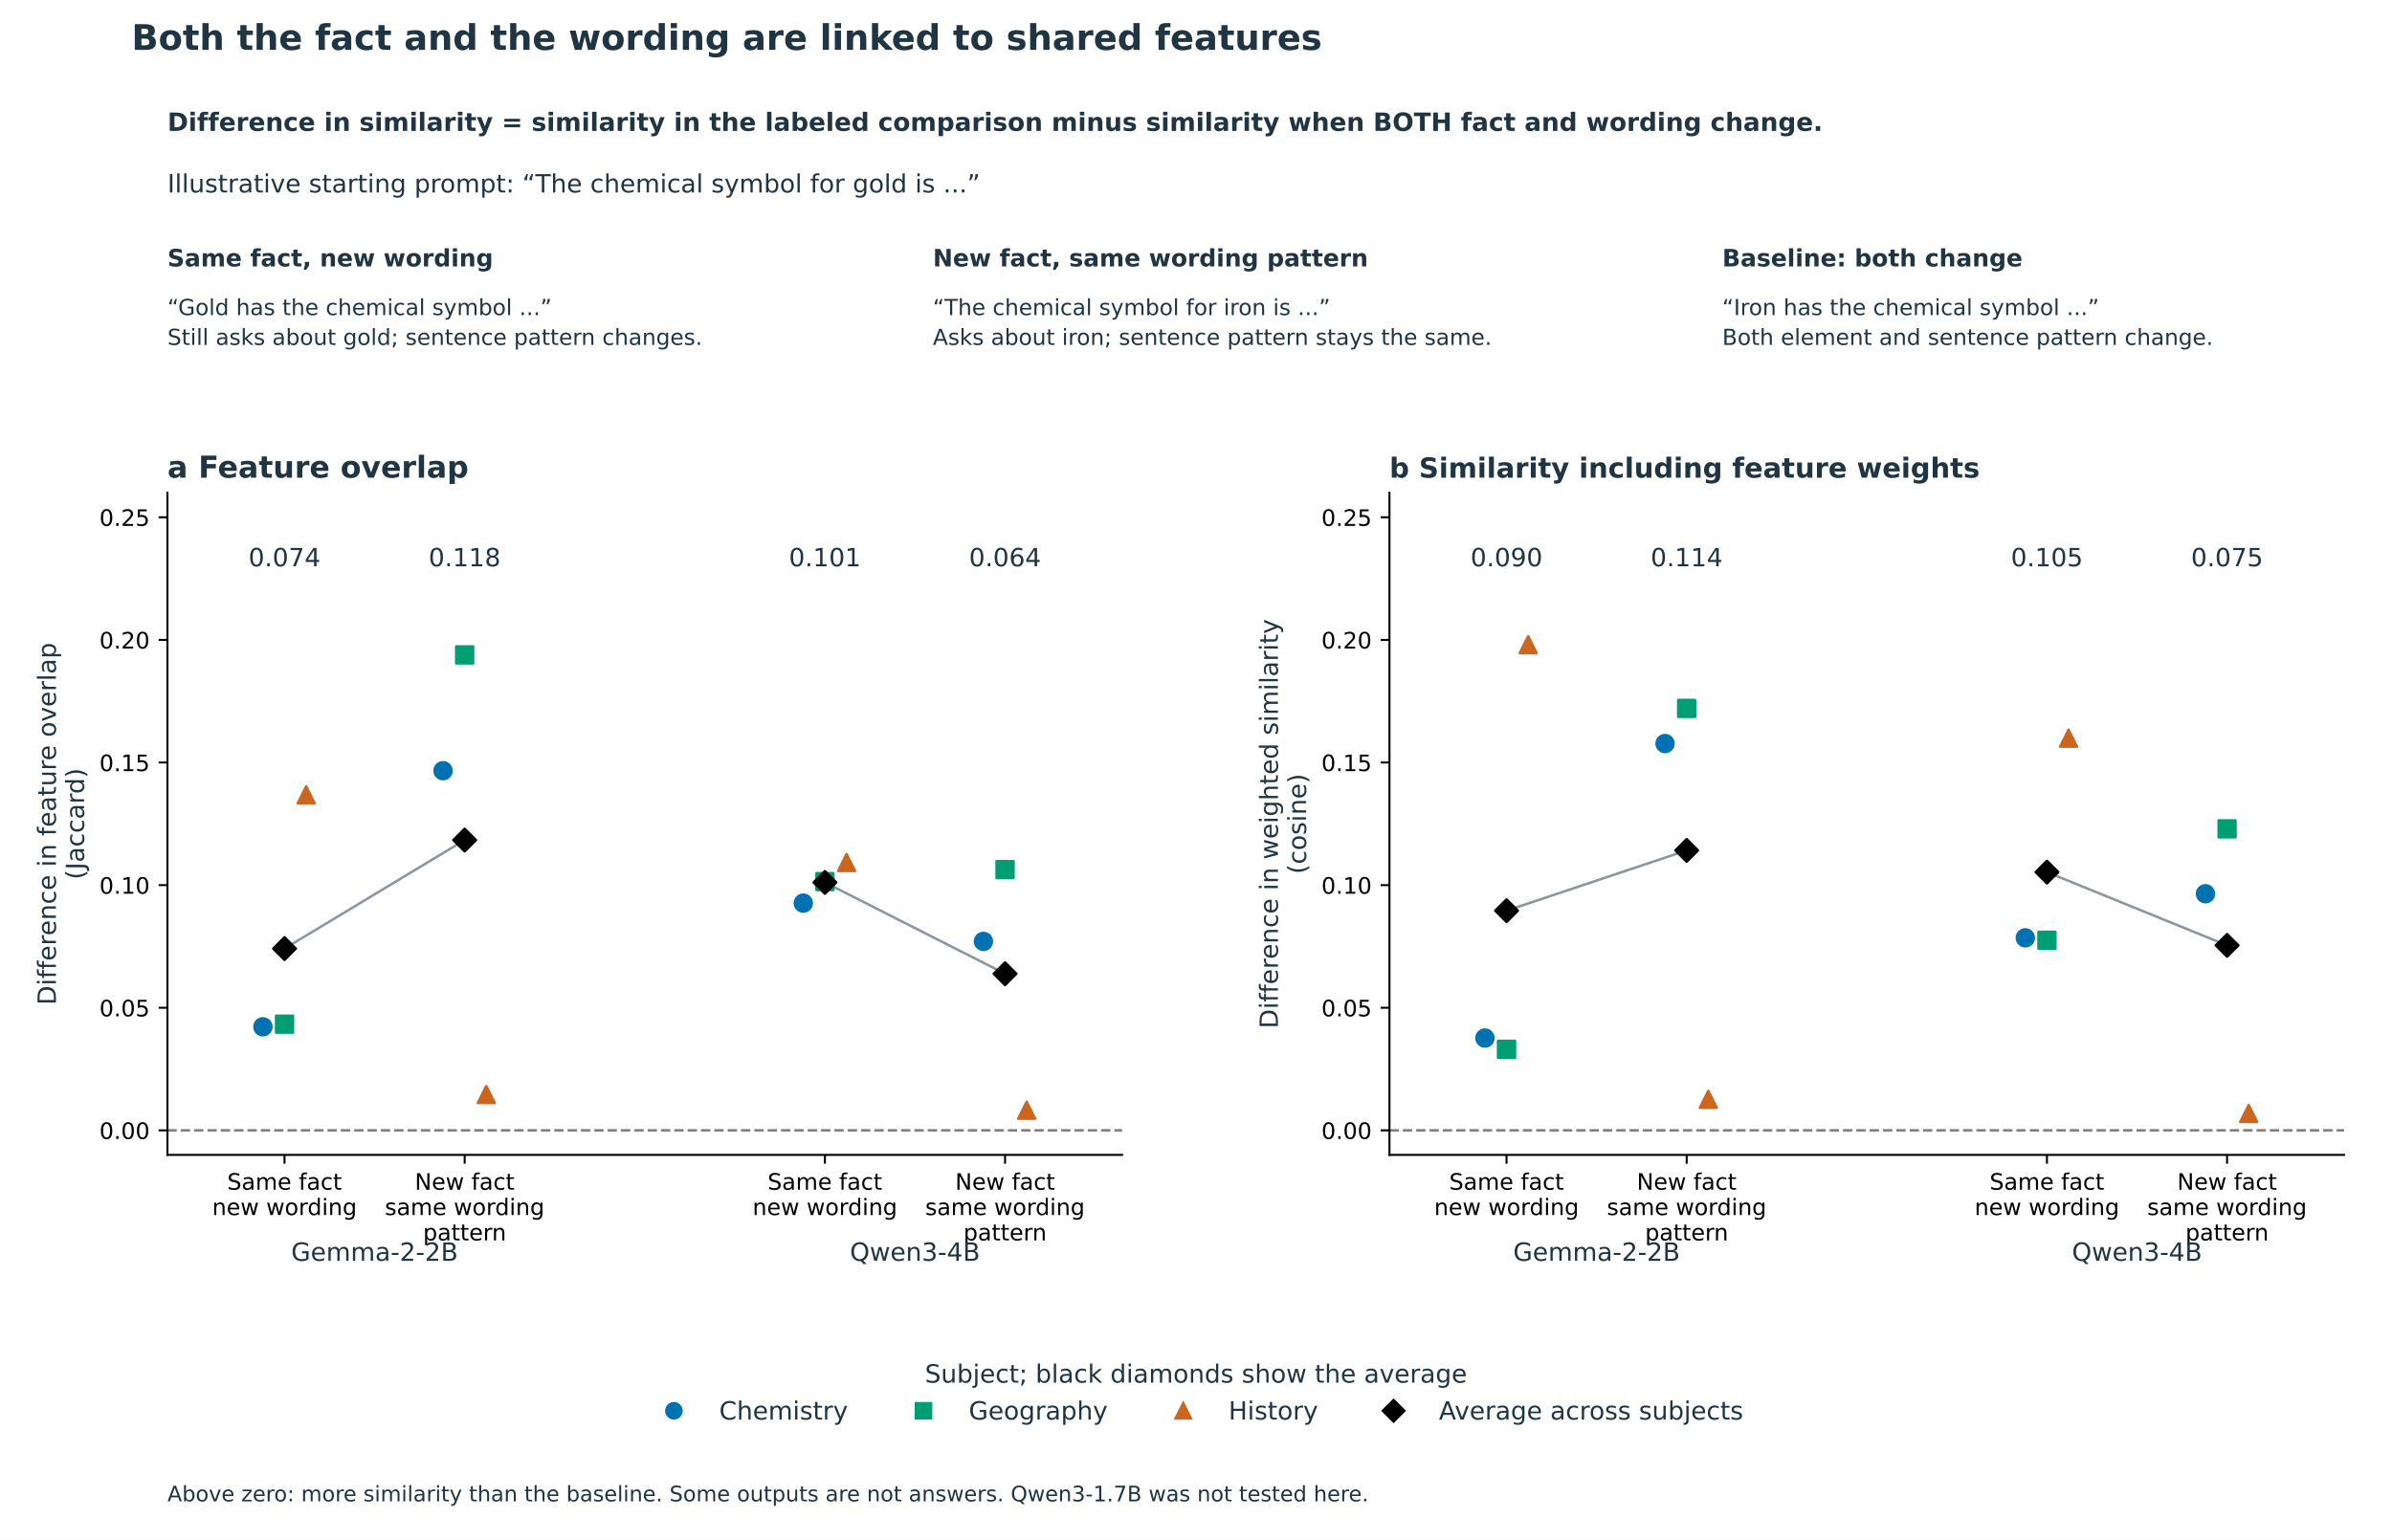
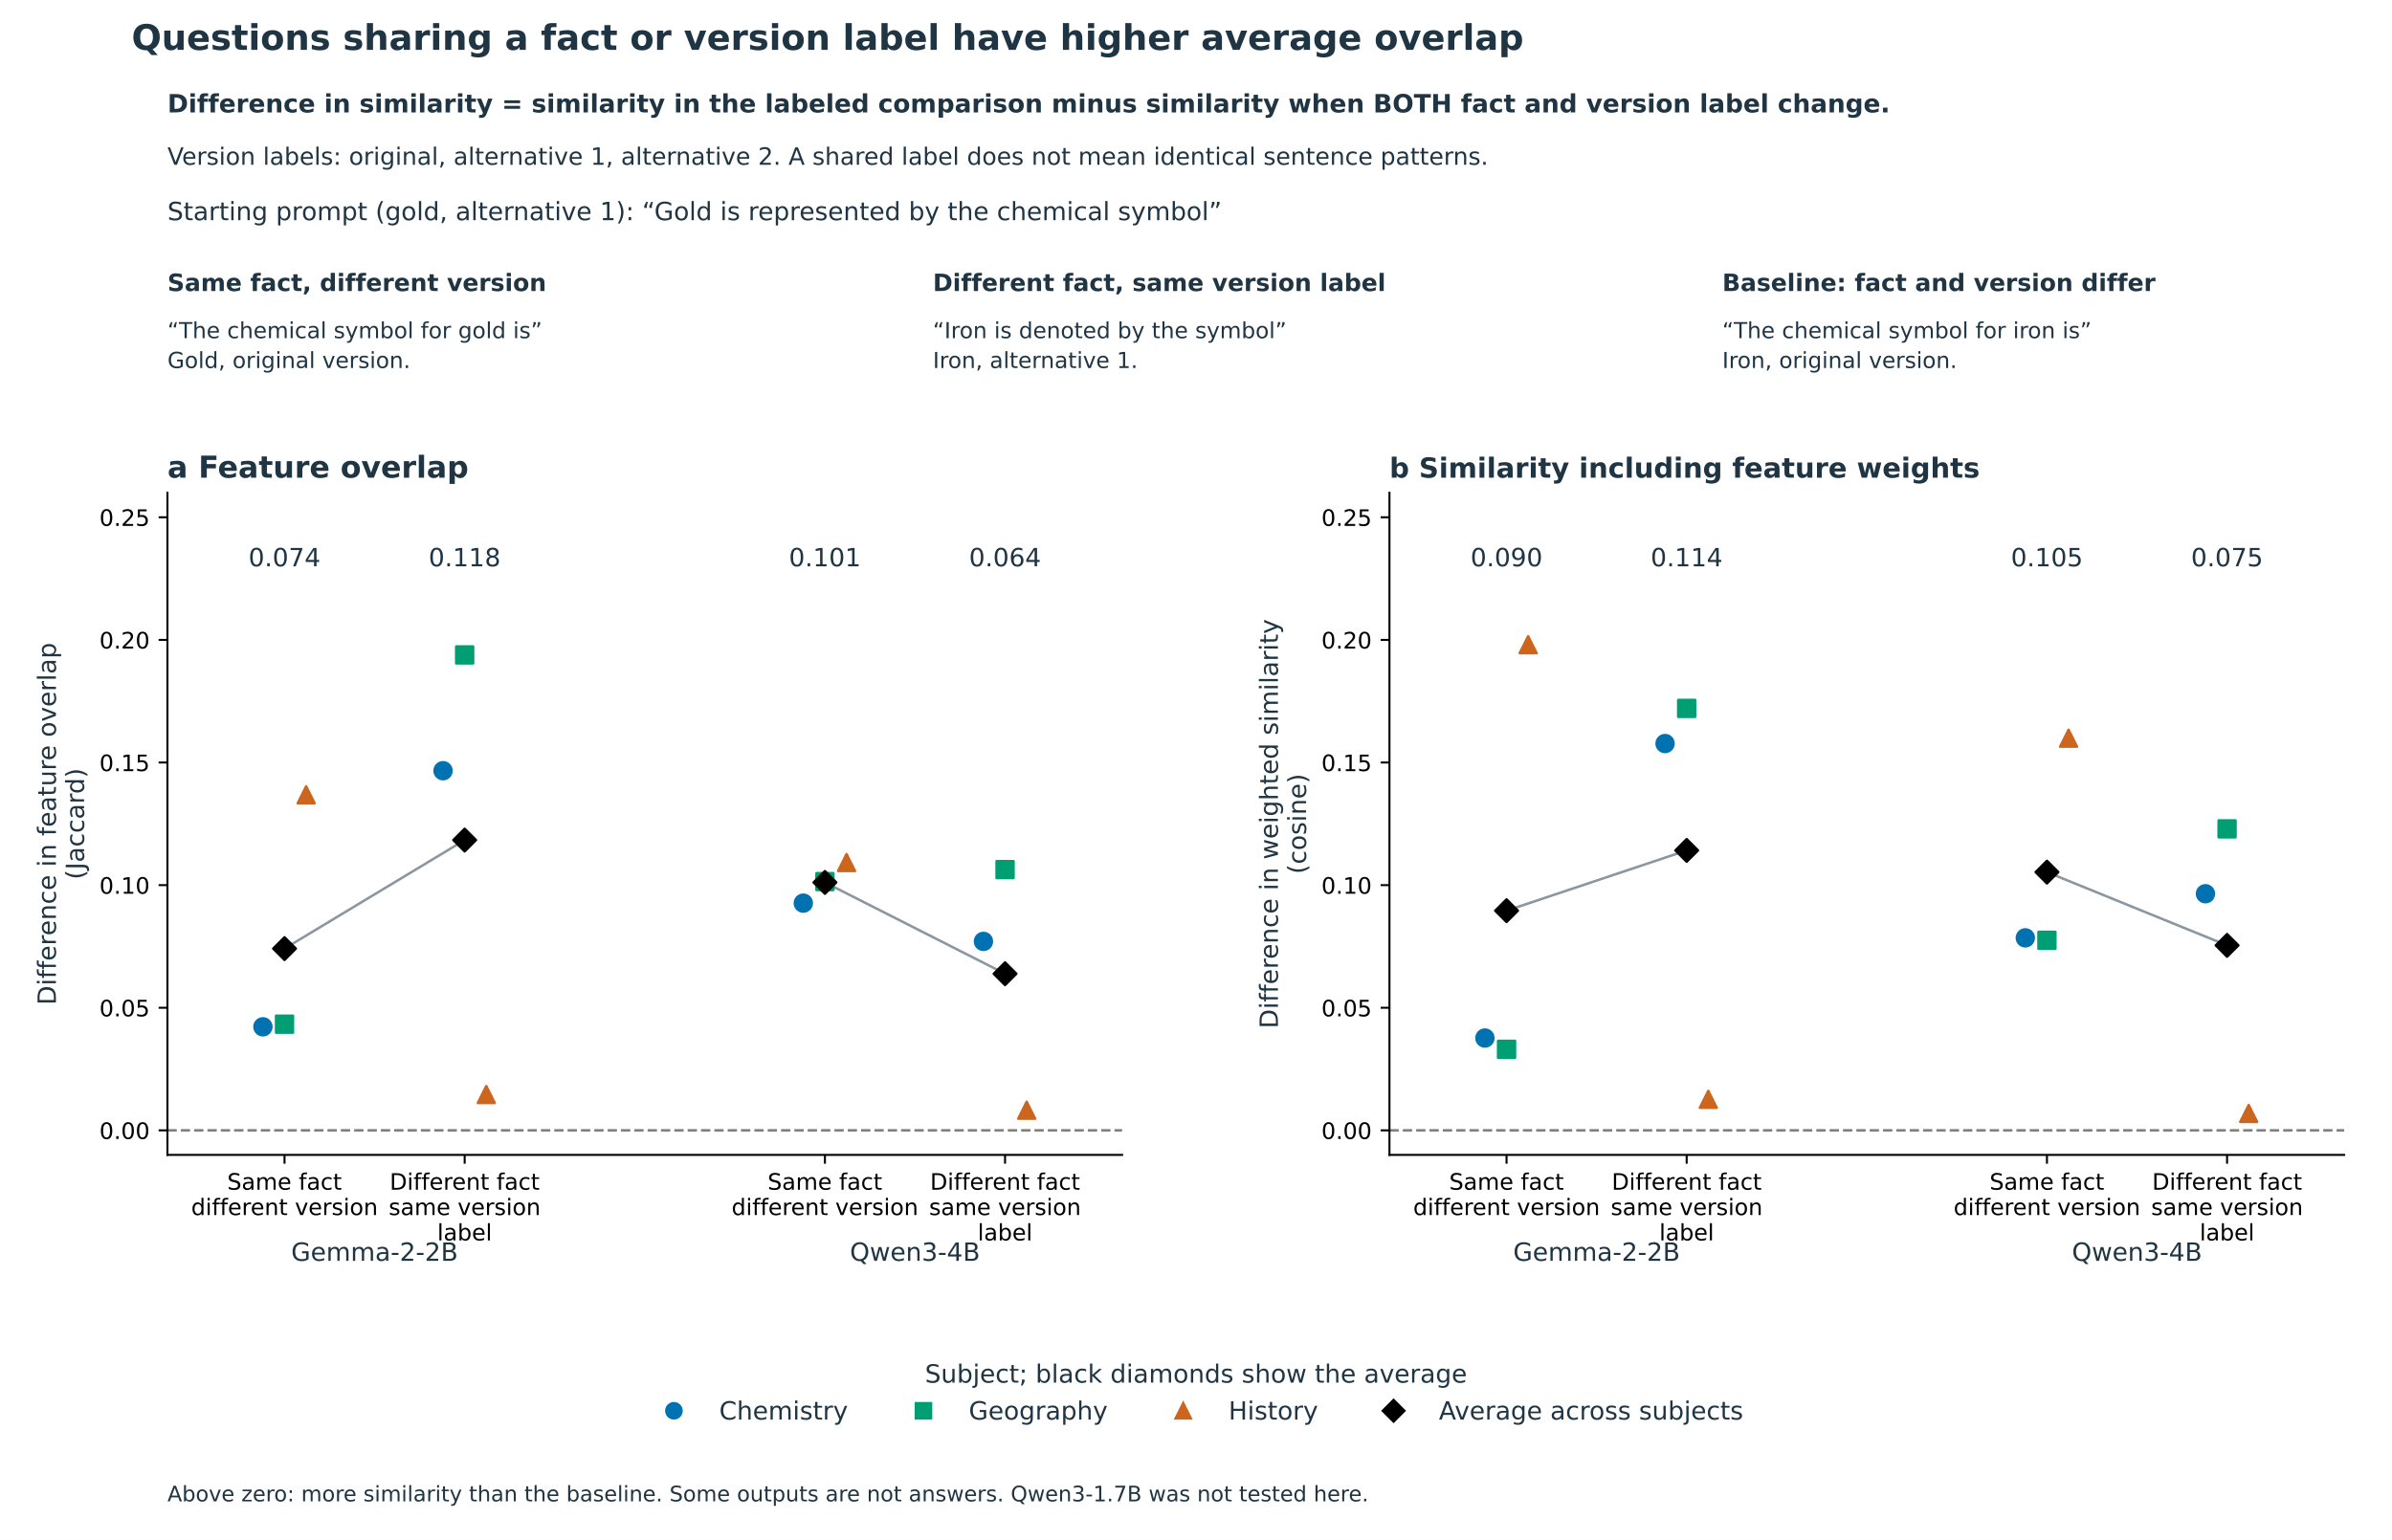
<svg xmlns="http://www.w3.org/2000/svg" xmlns:xlink="http://www.w3.org/1999/xlink" width="950.4pt" height="612pt" viewBox="0 0 950.4 612" version="1.1">
  <defs>
    <style type="text/css">*{stroke-linejoin: round; stroke-linecap: butt}</style>
  </defs>
  <g id="figure_1">
    <g id="patch_1">
      <path d="M 0 612  L 950.4 612  L 950.4 0  L 0 0  z " style="fill: #ffffff" />
    </g>
    <g id="axes_1">
      <g id="patch_2">
        <path d="M 66.528 459  L 445.854 459  L 445.854 195.84  L 66.528 195.84  z " style="fill: #ffffff" />
      </g>
      <g id="matplotlib.axis_1">
        <g id="xtick_1">
          <g id="line2d_1">
            <defs>
-               <path id="m3ce62313ab" d="M 0 0  L 0 3.5  " style="stroke: #000000; stroke-width: 0.8" />
+               <path id="mea8bb13443" d="M 0 0  L 0 3.5  " style="stroke: #000000; stroke-width: 0.8" />
            </defs>
            <g>
-               <use xlink:href="#m3ce62313ab" x="113.049" y="459" style="stroke: #000000; stroke-width: 0.8" />
+               <use xlink:href="#mea8bb13443" x="113.049" y="459" style="stroke: #000000; stroke-width: 0.8" />
            </g>
          </g>
          <g id="text_1">
            <text style="font-size: 9px; font-family: 'DejaVu Sans'" transform="translate(90.27212 472.8386)">Same fact</text>
-             <text style="font-size: 9px; font-family: 'DejaVu Sans'" transform="translate(84.29767 482.9166)">new wording</text>
+             <text style="font-size: 9px; font-family: 'DejaVu Sans'" transform="translate(75.95931 482.9166)">different version</text>
          </g>
        </g>
        <g id="xtick_2">
          <g id="line2d_2">
            <g>
-               <use xlink:href="#m3ce62313ab" x="184.62" y="459" style="stroke: #000000; stroke-width: 0.8" />
+               <use xlink:href="#mea8bb13443" x="184.62" y="459" style="stroke: #000000; stroke-width: 0.8" />
            </g>
          </g>
          <g id="text_2">
-             <text style="font-size: 9px; font-family: 'DejaVu Sans'" transform="translate(164.7941 472.8386)">New fact</text>
-             <text style="font-size: 9px; font-family: 'DejaVu Sans'" transform="translate(152.9155 482.9166)">same wording</text>
-             <text style="font-size: 9px; font-family: 'DejaVu Sans'" transform="translate(168.0855 492.9947)">pattern</text>
+             <text style="font-size: 9px; font-family: 'DejaVu Sans'" transform="translate(154.8238 472.8386)">Different fact</text>
+             <text style="font-size: 9px; font-family: 'DejaVu Sans'" transform="translate(154.454 482.9166)">same version</text>
+             <text style="font-size: 9px; font-family: 'DejaVu Sans'" transform="translate(173.7365 492.9947)">label</text>
          </g>
        </g>
        <g id="xtick_3">
          <g id="line2d_3">
            <g>
-               <use xlink:href="#m3ce62313ab" x="327.762" y="459" style="stroke: #000000; stroke-width: 0.8" />
+               <use xlink:href="#mea8bb13443" x="327.762" y="459" style="stroke: #000000; stroke-width: 0.8" />
            </g>
          </g>
          <g id="text_3">
            <text style="font-size: 9px; font-family: 'DejaVu Sans'" transform="translate(304.9851 472.8386)">Same fact</text>
-             <text style="font-size: 9px; font-family: 'DejaVu Sans'" transform="translate(299.0107 482.9166)">new wording</text>
+             <text style="font-size: 9px; font-family: 'DejaVu Sans'" transform="translate(290.6723 482.9166)">different version</text>
          </g>
        </g>
        <g id="xtick_4">
          <g id="line2d_4">
            <g>
-               <use xlink:href="#m3ce62313ab" x="399.333" y="459" style="stroke: #000000; stroke-width: 0.8" />
+               <use xlink:href="#mea8bb13443" x="399.333" y="459" style="stroke: #000000; stroke-width: 0.8" />
            </g>
          </g>
          <g id="text_4">
-             <text style="font-size: 9px; font-family: 'DejaVu Sans'" transform="translate(379.5071 472.8386)">New fact</text>
-             <text style="font-size: 9px; font-family: 'DejaVu Sans'" transform="translate(367.6286 482.9166)">same wording</text>
-             <text style="font-size: 9px; font-family: 'DejaVu Sans'" transform="translate(382.7985 492.9947)">pattern</text>
+             <text style="font-size: 9px; font-family: 'DejaVu Sans'" transform="translate(369.5368 472.8386)">Different fact</text>
+             <text style="font-size: 9px; font-family: 'DejaVu Sans'" transform="translate(369.167 482.9166)">same version</text>
+             <text style="font-size: 9px; font-family: 'DejaVu Sans'" transform="translate(388.4495 492.9947)">label</text>
          </g>
        </g>
      </g>
      <g id="matplotlib.axis_2">
        <g id="ytick_1">
          <g id="line2d_5">
            <defs>
-               <path id="m3dd6b18695" d="M 0 0  L -3.5 0  " style="stroke: #000000; stroke-width: 0.8" />
+               <path id="m042ae71480" d="M 0 0  L -3.5 0  " style="stroke: #000000; stroke-width: 0.8" />
            </defs>
            <g>
-               <use xlink:href="#m3dd6b18695" x="66.528" y="449.253" style="stroke: #000000; stroke-width: 0.8" />
+               <use xlink:href="#m042ae71480" x="66.528" y="449.253" style="stroke: #000000; stroke-width: 0.8" />
            </g>
          </g>
          <g id="text_5">
            <text style="font-size: 9px; font-family: 'DejaVu Sans'; text-anchor: end" x="59.528" y="452.673" transform="rotate(-0 59.528 452.6726)">0.00</text>
          </g>
        </g>
        <g id="ytick_2">
          <g id="line2d_6">
            <g>
-               <use xlink:href="#m3dd6b18695" x="66.528" y="400.52" style="stroke: #000000; stroke-width: 0.8" />
+               <use xlink:href="#m042ae71480" x="66.528" y="400.52" style="stroke: #000000; stroke-width: 0.8" />
            </g>
          </g>
          <g id="text_6">
            <text style="font-size: 9px; font-family: 'DejaVu Sans'; text-anchor: end" x="59.528" y="403.939" transform="rotate(-0 59.528 403.9393)">0.05</text>
          </g>
        </g>
        <g id="ytick_3">
          <g id="line2d_7">
            <g>
-               <use xlink:href="#m3dd6b18695" x="66.528" y="351.787" style="stroke: #000000; stroke-width: 0.8" />
+               <use xlink:href="#m042ae71480" x="66.528" y="351.787" style="stroke: #000000; stroke-width: 0.8" />
            </g>
          </g>
          <g id="text_7">
            <text style="font-size: 9px; font-family: 'DejaVu Sans'; text-anchor: end" x="59.528" y="355.206" transform="rotate(-0 59.528 355.206)">0.10</text>
          </g>
        </g>
        <g id="ytick_4">
          <g id="line2d_8">
            <g>
-               <use xlink:href="#m3dd6b18695" x="66.528" y="303.053" style="stroke: #000000; stroke-width: 0.8" />
+               <use xlink:href="#m042ae71480" x="66.528" y="303.053" style="stroke: #000000; stroke-width: 0.8" />
            </g>
          </g>
          <g id="text_8">
            <text style="font-size: 9px; font-family: 'DejaVu Sans'; text-anchor: end" x="59.528" y="306.473" transform="rotate(-0 59.528 306.4726)">0.15</text>
          </g>
        </g>
        <g id="ytick_5">
          <g id="line2d_9">
            <g>
-               <use xlink:href="#m3dd6b18695" x="66.528" y="254.32" style="stroke: #000000; stroke-width: 0.8" />
+               <use xlink:href="#m042ae71480" x="66.528" y="254.32" style="stroke: #000000; stroke-width: 0.8" />
            </g>
          </g>
          <g id="text_9">
            <text style="font-size: 9px; font-family: 'DejaVu Sans'; text-anchor: end" x="59.528" y="257.739" transform="rotate(-0 59.528 257.7393)">0.20</text>
          </g>
        </g>
        <g id="ytick_6">
          <g id="line2d_10">
            <g>
-               <use xlink:href="#m3dd6b18695" x="66.528" y="205.587" style="stroke: #000000; stroke-width: 0.8" />
+               <use xlink:href="#m042ae71480" x="66.528" y="205.587" style="stroke: #000000; stroke-width: 0.8" />
            </g>
          </g>
          <g id="text_10">
            <text style="font-size: 9px; font-family: 'DejaVu Sans'; text-anchor: end" x="59.528" y="209.006" transform="rotate(-0 59.528 209.006)">0.25</text>
          </g>
        </g>
        <g id="text_11">
          <text style="font-size: 10px; font-family: 'DejaVu Sans'; fill: #203544" transform="translate(22.21144 399.4223) rotate(-90)">Difference in feature overlap</text>
          <text style="font-size: 10px; font-family: 'DejaVu Sans'; fill: #203544" transform="translate(33.40925 349.5653) rotate(-90)">(Jaccard)</text>
        </g>
      </g>
      <g id="line2d_11">
-         <path d="M 113.049 377.011  L 184.62 333.872  " clip-path="url(#pba1af6f86d)" style="fill: none; stroke: #8c96a0; stroke-linecap: square" />
+         <path d="M 113.049 377.011  L 184.62 333.872  " clip-path="url(#pfcb09042f5)" style="fill: none; stroke: #8c96a0; stroke-linecap: square" />
      </g>
      <g id="line2d_12">
-         <path d="M 327.762 350.711  L 399.333 387.001  " clip-path="url(#pba1af6f86d)" style="fill: none; stroke: #8c96a0; stroke-linecap: square" />
+         <path d="M 327.762 350.711  L 399.333 387.001  " clip-path="url(#pfcb09042f5)" style="fill: none; stroke: #8c96a0; stroke-linecap: square" />
      </g>
      <g id="line2d_13">
-         <path d="M 66.528 449.253  L 445.854 449.253  " clip-path="url(#pba1af6f86d)" style="fill: none; stroke-dasharray: 3.7,1.6; stroke-dashoffset: 0; stroke: #808080" />
+         <path d="M 66.528 449.253  L 445.854 449.253  " clip-path="url(#pfcb09042f5)" style="fill: none; stroke-dasharray: 3.7,1.6; stroke-dashoffset: 0; stroke: #808080" />
      </g>
      <g id="patch_3">
        <path d="M 66.528 459  L 66.528 195.84  " style="fill: none; stroke: #000000; stroke-width: 0.8; stroke-linejoin: miter; stroke-linecap: square" />
      </g>
      <g id="patch_4">
        <path d="M 66.528 459  L 445.854 459  " style="fill: none; stroke: #000000; stroke-width: 0.8; stroke-linejoin: miter; stroke-linecap: square" />
      </g>
      <g id="text_12">
        <text style="font-size: 10px; font-family: 'DejaVu Sans'; text-anchor: middle; fill: #203544" x="113.049" y="225.08" transform="rotate(-0 113.0492 225.08)">0.074</text>
      </g>
      <g id="text_13">
        <text style="font-size: 10px; font-family: 'DejaVu Sans'; text-anchor: middle; fill: #203544" x="184.62" y="225.08" transform="rotate(-0 184.6202 225.08)">0.118</text>
      </g>
      <g id="text_14">
        <text style="font-size: 10px; font-family: 'DejaVu Sans'; text-anchor: middle; fill: #203544" x="327.762" y="225.08" transform="rotate(-0 327.7622 225.08)">0.101</text>
      </g>
      <g id="text_15">
        <text style="font-size: 10px; font-family: 'DejaVu Sans'; text-anchor: middle; fill: #203544" x="399.333" y="225.08" transform="rotate(-0 399.3332 225.08)">0.064</text>
      </g>
      <g id="text_16">
        <text style="font-size: 10px; font-family: 'DejaVu Sans'; text-anchor: middle; fill: #203544" x="148.835" y="501.106" transform="rotate(-0 148.8347 501.1056)">Gemma-2-2B</text>
      </g>
      <g id="text_17">
        <text style="font-size: 10px; font-family: 'DejaVu Sans'; text-anchor: middle; fill: #203544" x="363.548" y="501.106" transform="rotate(-0 363.5477 501.1056)">Qwen3-4B</text>
      </g>
      <g id="text_18">
        <text style="font-weight: 600; font-size: 12px; font-family: 'DejaVu Sans'; text-anchor: start; fill: #203544" x="66.528" y="189.84" transform="rotate(-0 66.528 189.84)">a  Feature overlap</text>
      </g>
      <g id="PathCollection_1">
        <defs>
-           <path id="mfbbfab242b" d="M 0 3.354  C 0.89 3.354 1.743 3.001 2.372 2.372  C 3.001 1.743 3.354 0.89 3.354 0  C 3.354 -0.89 3.001 -1.743 2.372 -2.372  C 1.743 -3.001 0.89 -3.354 0 -3.354  C -0.89 -3.354 -1.743 -3.001 -2.372 -2.372  C -3.001 -1.743 -3.354 -0.89 -3.354 0  C -3.354 0.89 -3.001 1.743 -2.372 2.372  C -1.743 3.001 -0.89 3.354 0 3.354  z " style="stroke: #0072b2" />
-         </defs>
-         <g clip-path="url(#pba1af6f86d)">
-           <use xlink:href="#mfbbfab242b" x="104.461" y="408.093" style="fill: #0072b2; stroke: #0072b2" />
+           <path id="m70dc091096" d="M 0 3.354  C 0.89 3.354 1.743 3.001 2.372 2.372  C 3.001 1.743 3.354 0.89 3.354 0  C 3.354 -0.89 3.001 -1.743 2.372 -2.372  C 1.743 -3.001 0.89 -3.354 0 -3.354  C -0.89 -3.354 -1.743 -3.001 -2.372 -2.372  C -3.001 -1.743 -3.354 -0.89 -3.354 0  C -3.354 0.89 -3.001 1.743 -2.372 2.372  C -1.743 3.001 -0.89 3.354 0 3.354  z " style="stroke: #0072b2" />
+         </defs>
+         <g clip-path="url(#pfcb09042f5)">
+           <use xlink:href="#m70dc091096" x="104.461" y="408.093" style="fill: #0072b2; stroke: #0072b2" />
        </g>
      </g>
      <g id="PathCollection_2">
        <defs>
-           <path id="mc25a5d3147" d="M -3.354 3.354  L 3.354 3.354  L 3.354 -3.354  L -3.354 -3.354  z " style="stroke: #009e73" />
-         </defs>
-         <g clip-path="url(#pba1af6f86d)">
-           <use xlink:href="#mc25a5d3147" x="113.049" y="407.048" style="fill: #009e73; stroke: #009e73" />
+           <path id="m92d7038e17" d="M -3.354 3.354  L 3.354 3.354  L 3.354 -3.354  L -3.354 -3.354  z " style="stroke: #009e73" />
+         </defs>
+         <g clip-path="url(#pfcb09042f5)">
+           <use xlink:href="#m92d7038e17" x="113.049" y="407.048" style="fill: #009e73; stroke: #009e73" />
        </g>
      </g>
      <g id="PathCollection_3">
        <defs>
-           <path id="m39b1741b45" d="M 0 -3.354  L -3.354 3.354  L 3.354 3.354  z " style="stroke: #cc651d" />
-         </defs>
-         <g clip-path="url(#pba1af6f86d)">
-           <use xlink:href="#m39b1741b45" x="121.638" y="315.892" style="fill: #cc651d; stroke: #cc651d" />
+           <path id="m542ddf959e" d="M 0 -3.354  L -3.354 3.354  L 3.354 3.354  z " style="stroke: #cc651d" />
+         </defs>
+         <g clip-path="url(#pfcb09042f5)">
+           <use xlink:href="#m542ddf959e" x="121.638" y="315.892" style="fill: #cc651d; stroke: #cc651d" />
        </g>
      </g>
      <g id="PathCollection_4">
-         <g clip-path="url(#pba1af6f86d)">
-           <use xlink:href="#mfbbfab242b" x="176.032" y="306.315" style="fill: #0072b2; stroke: #0072b2" />
+         <g clip-path="url(#pfcb09042f5)">
+           <use xlink:href="#m70dc091096" x="176.032" y="306.315" style="fill: #0072b2; stroke: #0072b2" />
        </g>
      </g>
      <g id="PathCollection_5">
-         <g clip-path="url(#pba1af6f86d)">
-           <use xlink:href="#mc25a5d3147" x="184.62" y="260.292" style="fill: #009e73; stroke: #009e73" />
+         <g clip-path="url(#pfcb09042f5)">
+           <use xlink:href="#m92d7038e17" x="184.62" y="260.292" style="fill: #009e73; stroke: #009e73" />
        </g>
      </g>
      <g id="PathCollection_6">
-         <g clip-path="url(#pba1af6f86d)">
-           <use xlink:href="#m39b1741b45" x="193.209" y="435.008" style="fill: #cc651d; stroke: #cc651d" />
+         <g clip-path="url(#pfcb09042f5)">
+           <use xlink:href="#m542ddf959e" x="193.209" y="435.008" style="fill: #cc651d; stroke: #cc651d" />
        </g>
      </g>
      <g id="PathCollection_7">
-         <g clip-path="url(#pba1af6f86d)">
-           <use xlink:href="#mfbbfab242b" x="319.174" y="358.943" style="fill: #0072b2; stroke: #0072b2" />
+         <g clip-path="url(#pfcb09042f5)">
+           <use xlink:href="#m70dc091096" x="319.174" y="358.943" style="fill: #0072b2; stroke: #0072b2" />
        </g>
      </g>
      <g id="PathCollection_8">
-         <g clip-path="url(#pba1af6f86d)">
-           <use xlink:href="#mc25a5d3147" x="327.762" y="350.378" style="fill: #009e73; stroke: #009e73" />
+         <g clip-path="url(#pfcb09042f5)">
+           <use xlink:href="#m92d7038e17" x="327.762" y="350.378" style="fill: #009e73; stroke: #009e73" />
        </g>
      </g>
      <g id="PathCollection_9">
-         <g clip-path="url(#pba1af6f86d)">
-           <use xlink:href="#m39b1741b45" x="336.351" y="342.811" style="fill: #cc651d; stroke: #cc651d" />
+         <g clip-path="url(#pfcb09042f5)">
+           <use xlink:href="#m542ddf959e" x="336.351" y="342.811" style="fill: #cc651d; stroke: #cc651d" />
        </g>
      </g>
      <g id="PathCollection_10">
-         <g clip-path="url(#pba1af6f86d)">
-           <use xlink:href="#mfbbfab242b" x="390.745" y="374.149" style="fill: #0072b2; stroke: #0072b2" />
+         <g clip-path="url(#pfcb09042f5)">
+           <use xlink:href="#m70dc091096" x="390.745" y="374.149" style="fill: #0072b2; stroke: #0072b2" />
        </g>
      </g>
      <g id="PathCollection_11">
-         <g clip-path="url(#pba1af6f86d)">
-           <use xlink:href="#mc25a5d3147" x="399.333" y="345.609" style="fill: #009e73; stroke: #009e73" />
+         <g clip-path="url(#pfcb09042f5)">
+           <use xlink:href="#m92d7038e17" x="399.333" y="345.609" style="fill: #009e73; stroke: #009e73" />
        </g>
      </g>
      <g id="PathCollection_12">
-         <g clip-path="url(#pba1af6f86d)">
-           <use xlink:href="#m39b1741b45" x="407.922" y="441.245" style="fill: #cc651d; stroke: #cc651d" />
+         <g clip-path="url(#pfcb09042f5)">
+           <use xlink:href="#m542ddf959e" x="407.922" y="441.245" style="fill: #cc651d; stroke: #cc651d" />
        </g>
      </g>
      <g id="PathCollection_13">
        <defs>
-           <path id="mde24696661" d="M 0 4.472  L 4.472 0  L 0 -4.472  L -4.472 0  z " style="stroke: #000000" />
-         </defs>
-         <g clip-path="url(#pba1af6f86d)">
-           <use xlink:href="#mde24696661" x="113.049" y="377.011" style="stroke: #000000" />
+           <path id="m88d71b0e85" d="M 0 4.472  L 4.472 0  L 0 -4.472  L -4.472 0  z " style="stroke: #000000" />
+         </defs>
+         <g clip-path="url(#pfcb09042f5)">
+           <use xlink:href="#m88d71b0e85" x="113.049" y="377.011" style="stroke: #000000" />
        </g>
      </g>
      <g id="PathCollection_14">
-         <g clip-path="url(#pba1af6f86d)">
-           <use xlink:href="#mde24696661" x="184.62" y="333.872" style="stroke: #000000" />
+         <g clip-path="url(#pfcb09042f5)">
+           <use xlink:href="#m88d71b0e85" x="184.62" y="333.872" style="stroke: #000000" />
        </g>
      </g>
      <g id="PathCollection_15">
-         <g clip-path="url(#pba1af6f86d)">
-           <use xlink:href="#mde24696661" x="327.762" y="350.711" style="stroke: #000000" />
+         <g clip-path="url(#pfcb09042f5)">
+           <use xlink:href="#m88d71b0e85" x="327.762" y="350.711" style="stroke: #000000" />
        </g>
      </g>
      <g id="PathCollection_16">
-         <g clip-path="url(#pba1af6f86d)">
-           <use xlink:href="#mde24696661" x="399.333" y="387.001" style="stroke: #000000" />
+         <g clip-path="url(#pfcb09042f5)">
+           <use xlink:href="#m88d71b0e85" x="399.333" y="387.001" style="stroke: #000000" />
        </g>
      </g>
    </g>
    <g id="axes_2">
      <g id="patch_5">
        <path d="M 552.066 459  L 931.392 459  L 931.392 195.84  L 552.066 195.84  z " style="fill: #ffffff" />
      </g>
      <g id="matplotlib.axis_3">
        <g id="xtick_5">
          <g id="line2d_14">
            <g>
-               <use xlink:href="#m3ce62313ab" x="598.587" y="459" style="stroke: #000000; stroke-width: 0.8" />
+               <use xlink:href="#mea8bb13443" x="598.587" y="459" style="stroke: #000000; stroke-width: 0.8" />
            </g>
          </g>
          <g id="text_19">
            <text style="font-size: 9px; font-family: 'DejaVu Sans'" transform="translate(575.8098 472.8386)">Same fact</text>
-             <text style="font-size: 9px; font-family: 'DejaVu Sans'" transform="translate(569.8354 482.9166)">new wording</text>
+             <text style="font-size: 9px; font-family: 'DejaVu Sans'" transform="translate(561.497 482.9166)">different version</text>
          </g>
        </g>
        <g id="xtick_6">
          <g id="line2d_15">
            <g>
-               <use xlink:href="#m3ce62313ab" x="670.158" y="459" style="stroke: #000000; stroke-width: 0.8" />
+               <use xlink:href="#mea8bb13443" x="670.158" y="459" style="stroke: #000000; stroke-width: 0.8" />
            </g>
          </g>
          <g id="text_20">
-             <text style="font-size: 9px; font-family: 'DejaVu Sans'" transform="translate(650.3318 472.8386)">New fact</text>
-             <text style="font-size: 9px; font-family: 'DejaVu Sans'" transform="translate(638.4532 482.9166)">same wording</text>
-             <text style="font-size: 9px; font-family: 'DejaVu Sans'" transform="translate(653.6232 492.9947)">pattern</text>
+             <text style="font-size: 9px; font-family: 'DejaVu Sans'" transform="translate(640.3615 472.8386)">Different fact</text>
+             <text style="font-size: 9px; font-family: 'DejaVu Sans'" transform="translate(639.9917 482.9166)">same version</text>
+             <text style="font-size: 9px; font-family: 'DejaVu Sans'" transform="translate(659.2742 492.9947)">label</text>
          </g>
        </g>
        <g id="xtick_7">
          <g id="line2d_16">
            <g>
-               <use xlink:href="#m3ce62313ab" x="813.3" y="459" style="stroke: #000000; stroke-width: 0.8" />
+               <use xlink:href="#mea8bb13443" x="813.3" y="459" style="stroke: #000000; stroke-width: 0.8" />
            </g>
          </g>
          <g id="text_21">
            <text style="font-size: 9px; font-family: 'DejaVu Sans'" transform="translate(790.5228 472.8386)">Same fact</text>
-             <text style="font-size: 9px; font-family: 'DejaVu Sans'" transform="translate(784.5484 482.9166)">new wording</text>
+             <text style="font-size: 9px; font-family: 'DejaVu Sans'" transform="translate(776.21 482.9166)">different version</text>
          </g>
        </g>
        <g id="xtick_8">
          <g id="line2d_17">
            <g>
-               <use xlink:href="#m3ce62313ab" x="884.871" y="459" style="stroke: #000000; stroke-width: 0.8" />
+               <use xlink:href="#mea8bb13443" x="884.871" y="459" style="stroke: #000000; stroke-width: 0.8" />
            </g>
          </g>
          <g id="text_22">
-             <text style="font-size: 9px; font-family: 'DejaVu Sans'" transform="translate(865.0448 472.8386)">New fact</text>
-             <text style="font-size: 9px; font-family: 'DejaVu Sans'" transform="translate(853.1662 482.9166)">same wording</text>
-             <text style="font-size: 9px; font-family: 'DejaVu Sans'" transform="translate(868.3362 492.9947)">pattern</text>
+             <text style="font-size: 9px; font-family: 'DejaVu Sans'" transform="translate(855.0745 472.8386)">Different fact</text>
+             <text style="font-size: 9px; font-family: 'DejaVu Sans'" transform="translate(854.7047 482.9166)">same version</text>
+             <text style="font-size: 9px; font-family: 'DejaVu Sans'" transform="translate(873.9872 492.9947)">label</text>
          </g>
        </g>
      </g>
      <g id="matplotlib.axis_4">
        <g id="ytick_7">
          <g id="line2d_18">
            <g>
-               <use xlink:href="#m3dd6b18695" x="552.066" y="449.253" style="stroke: #000000; stroke-width: 0.8" />
+               <use xlink:href="#m042ae71480" x="552.066" y="449.253" style="stroke: #000000; stroke-width: 0.8" />
            </g>
          </g>
          <g id="text_23">
            <text style="font-size: 9px; font-family: 'DejaVu Sans'; text-anchor: end" x="545.066" y="452.673" transform="rotate(-0 545.0657 452.6726)">0.00</text>
          </g>
        </g>
        <g id="ytick_8">
          <g id="line2d_19">
            <g>
-               <use xlink:href="#m3dd6b18695" x="552.066" y="400.52" style="stroke: #000000; stroke-width: 0.8" />
+               <use xlink:href="#m042ae71480" x="552.066" y="400.52" style="stroke: #000000; stroke-width: 0.8" />
            </g>
          </g>
          <g id="text_24">
            <text style="font-size: 9px; font-family: 'DejaVu Sans'; text-anchor: end" x="545.066" y="403.939" transform="rotate(-0 545.0657 403.9393)">0.05</text>
          </g>
        </g>
        <g id="ytick_9">
          <g id="line2d_20">
            <g>
-               <use xlink:href="#m3dd6b18695" x="552.066" y="351.787" style="stroke: #000000; stroke-width: 0.8" />
+               <use xlink:href="#m042ae71480" x="552.066" y="351.787" style="stroke: #000000; stroke-width: 0.8" />
            </g>
          </g>
          <g id="text_25">
            <text style="font-size: 9px; font-family: 'DejaVu Sans'; text-anchor: end" x="545.066" y="355.206" transform="rotate(-0 545.0657 355.206)">0.10</text>
          </g>
        </g>
        <g id="ytick_10">
          <g id="line2d_21">
            <g>
-               <use xlink:href="#m3dd6b18695" x="552.066" y="303.053" style="stroke: #000000; stroke-width: 0.8" />
+               <use xlink:href="#m042ae71480" x="552.066" y="303.053" style="stroke: #000000; stroke-width: 0.8" />
            </g>
          </g>
          <g id="text_26">
            <text style="font-size: 9px; font-family: 'DejaVu Sans'; text-anchor: end" x="545.066" y="306.473" transform="rotate(-0 545.0657 306.4726)">0.15</text>
          </g>
        </g>
        <g id="ytick_11">
          <g id="line2d_22">
            <g>
-               <use xlink:href="#m3dd6b18695" x="552.066" y="254.32" style="stroke: #000000; stroke-width: 0.8" />
+               <use xlink:href="#m042ae71480" x="552.066" y="254.32" style="stroke: #000000; stroke-width: 0.8" />
            </g>
          </g>
          <g id="text_27">
            <text style="font-size: 9px; font-family: 'DejaVu Sans'; text-anchor: end" x="545.066" y="257.739" transform="rotate(-0 545.0657 257.7393)">0.20</text>
          </g>
        </g>
        <g id="ytick_12">
          <g id="line2d_23">
            <g>
-               <use xlink:href="#m3dd6b18695" x="552.066" y="205.587" style="stroke: #000000; stroke-width: 0.8" />
+               <use xlink:href="#m042ae71480" x="552.066" y="205.587" style="stroke: #000000; stroke-width: 0.8" />
            </g>
          </g>
          <g id="text_28">
            <text style="font-size: 9px; font-family: 'DejaVu Sans'; text-anchor: end" x="545.066" y="209.006" transform="rotate(-0 545.0657 209.006)">0.25</text>
          </g>
        </g>
        <g id="text_29">
          <text style="font-size: 10px; font-family: 'DejaVu Sans'; fill: #203544" transform="translate(507.7491 408.7739) rotate(-90)">Difference in weighted similarity</text>
          <text style="font-size: 10px; font-family: 'DejaVu Sans'; fill: #203544" transform="translate(518.9469 347.3692) rotate(-90)">(cosine)</text>
        </g>
      </g>
      <g id="line2d_24">
-         <path d="M 598.587 361.941  L 670.158 337.991  " clip-path="url(#p170905847e)" style="fill: none; stroke: #8c96a0; stroke-linecap: square" />
+         <path d="M 598.587 361.941  L 670.158 337.991  " clip-path="url(#p6aa8bd4754)" style="fill: none; stroke: #8c96a0; stroke-linecap: square" />
      </g>
      <g id="line2d_25">
-         <path d="M 813.3 346.612  L 884.871 375.724  " clip-path="url(#p170905847e)" style="fill: none; stroke: #8c96a0; stroke-linecap: square" />
+         <path d="M 813.3 346.612  L 884.871 375.724  " clip-path="url(#p6aa8bd4754)" style="fill: none; stroke: #8c96a0; stroke-linecap: square" />
      </g>
      <g id="line2d_26">
-         <path d="M 552.066 449.253  L 931.392 449.253  " clip-path="url(#p170905847e)" style="fill: none; stroke-dasharray: 3.7,1.6; stroke-dashoffset: 0; stroke: #808080" />
+         <path d="M 552.066 449.253  L 931.392 449.253  " clip-path="url(#p6aa8bd4754)" style="fill: none; stroke-dasharray: 3.7,1.6; stroke-dashoffset: 0; stroke: #808080" />
      </g>
      <g id="patch_6">
        <path d="M 552.066 459  L 552.066 195.84  " style="fill: none; stroke: #000000; stroke-width: 0.8; stroke-linejoin: miter; stroke-linecap: square" />
      </g>
      <g id="patch_7">
        <path d="M 552.066 459  L 931.392 459  " style="fill: none; stroke: #000000; stroke-width: 0.8; stroke-linejoin: miter; stroke-linecap: square" />
      </g>
      <g id="text_30">
        <text style="font-size: 10px; font-family: 'DejaVu Sans'; text-anchor: middle; fill: #203544" x="598.587" y="225.08" transform="rotate(-0 598.5868 225.08)">0.090</text>
      </g>
      <g id="text_31">
        <text style="font-size: 10px; font-family: 'DejaVu Sans'; text-anchor: middle; fill: #203544" x="670.158" y="225.08" transform="rotate(-0 670.1578 225.08)">0.114</text>
      </g>
      <g id="text_32">
        <text style="font-size: 10px; font-family: 'DejaVu Sans'; text-anchor: middle; fill: #203544" x="813.3" y="225.08" transform="rotate(-0 813.2998 225.08)">0.105</text>
      </g>
      <g id="text_33">
        <text style="font-size: 10px; font-family: 'DejaVu Sans'; text-anchor: middle; fill: #203544" x="884.871" y="225.08" transform="rotate(-0 884.8708 225.08)">0.075</text>
      </g>
      <g id="text_34">
        <text style="font-size: 10px; font-family: 'DejaVu Sans'; text-anchor: middle; fill: #203544" x="634.372" y="501.106" transform="rotate(-0 634.3723 501.1056)">Gemma-2-2B</text>
      </g>
      <g id="text_35">
        <text style="font-size: 10px; font-family: 'DejaVu Sans'; text-anchor: middle; fill: #203544" x="849.085" y="501.106" transform="rotate(-0 849.0853 501.1056)">Qwen3-4B</text>
      </g>
      <g id="text_36">
        <text style="font-weight: 600; font-size: 11px; font-family: 'DejaVu Sans'; text-anchor: start; fill: #203544" x="552.066" y="189.84" transform="rotate(-0 552.0657 189.84)">b  Similarity including feature weights</text>
      </g>
      <g id="PathCollection_17">
-         <g clip-path="url(#p170905847e)">
-           <use xlink:href="#mfbbfab242b" x="589.998" y="412.557" style="fill: #0072b2; stroke: #0072b2" />
+         <g clip-path="url(#p6aa8bd4754)">
+           <use xlink:href="#m70dc091096" x="589.998" y="412.557" style="fill: #0072b2; stroke: #0072b2" />
        </g>
      </g>
      <g id="PathCollection_18">
-         <g clip-path="url(#p170905847e)">
-           <use xlink:href="#mc25a5d3147" x="598.587" y="417.048" style="fill: #009e73; stroke: #009e73" />
+         <g clip-path="url(#p6aa8bd4754)">
+           <use xlink:href="#m92d7038e17" x="598.587" y="417.048" style="fill: #009e73; stroke: #009e73" />
        </g>
      </g>
      <g id="PathCollection_19">
-         <g clip-path="url(#p170905847e)">
-           <use xlink:href="#m39b1741b45" x="607.175" y="256.22" style="fill: #cc651d; stroke: #cc651d" />
+         <g clip-path="url(#p6aa8bd4754)">
+           <use xlink:href="#m542ddf959e" x="607.175" y="256.22" style="fill: #cc651d; stroke: #cc651d" />
        </g>
      </g>
      <g id="PathCollection_20">
-         <g clip-path="url(#p170905847e)">
-           <use xlink:href="#mfbbfab242b" x="661.569" y="295.516" style="fill: #0072b2; stroke: #0072b2" />
+         <g clip-path="url(#p6aa8bd4754)">
+           <use xlink:href="#m70dc091096" x="661.569" y="295.516" style="fill: #0072b2; stroke: #0072b2" />
        </g>
      </g>
      <g id="PathCollection_21">
-         <g clip-path="url(#p170905847e)">
-           <use xlink:href="#mc25a5d3147" x="670.158" y="281.543" style="fill: #009e73; stroke: #009e73" />
+         <g clip-path="url(#p6aa8bd4754)">
+           <use xlink:href="#m92d7038e17" x="670.158" y="281.543" style="fill: #009e73; stroke: #009e73" />
        </g>
      </g>
      <g id="PathCollection_22">
-         <g clip-path="url(#p170905847e)">
-           <use xlink:href="#m39b1741b45" x="678.746" y="436.913" style="fill: #cc651d; stroke: #cc651d" />
+         <g clip-path="url(#p6aa8bd4754)">
+           <use xlink:href="#m542ddf959e" x="678.746" y="436.913" style="fill: #cc651d; stroke: #cc651d" />
        </g>
      </g>
      <g id="PathCollection_23">
-         <g clip-path="url(#p170905847e)">
-           <use xlink:href="#mfbbfab242b" x="804.711" y="372.739" style="fill: #0072b2; stroke: #0072b2" />
+         <g clip-path="url(#p6aa8bd4754)">
+           <use xlink:href="#m70dc091096" x="804.711" y="372.739" style="fill: #0072b2; stroke: #0072b2" />
        </g>
      </g>
      <g id="PathCollection_24">
-         <g clip-path="url(#p170905847e)">
-           <use xlink:href="#mc25a5d3147" x="813.3" y="373.705" style="fill: #009e73; stroke: #009e73" />
+         <g clip-path="url(#p6aa8bd4754)">
+           <use xlink:href="#m92d7038e17" x="813.3" y="373.705" style="fill: #009e73; stroke: #009e73" />
        </g>
      </g>
      <g id="PathCollection_25">
-         <g clip-path="url(#p170905847e)">
-           <use xlink:href="#m39b1741b45" x="821.888" y="293.392" style="fill: #cc651d; stroke: #cc651d" />
+         <g clip-path="url(#p6aa8bd4754)">
+           <use xlink:href="#m542ddf959e" x="821.888" y="293.392" style="fill: #cc651d; stroke: #cc651d" />
        </g>
      </g>
      <g id="PathCollection_26">
-         <g clip-path="url(#p170905847e)">
-           <use xlink:href="#mfbbfab242b" x="876.282" y="355.212" style="fill: #0072b2; stroke: #0072b2" />
+         <g clip-path="url(#p6aa8bd4754)">
+           <use xlink:href="#m70dc091096" x="876.282" y="355.212" style="fill: #0072b2; stroke: #0072b2" />
        </g>
      </g>
      <g id="PathCollection_27">
-         <g clip-path="url(#p170905847e)">
-           <use xlink:href="#mc25a5d3147" x="884.871" y="329.42" style="fill: #009e73; stroke: #009e73" />
+         <g clip-path="url(#p6aa8bd4754)">
+           <use xlink:href="#m92d7038e17" x="884.871" y="329.42" style="fill: #009e73; stroke: #009e73" />
        </g>
      </g>
      <g id="PathCollection_28">
-         <g clip-path="url(#p170905847e)">
-           <use xlink:href="#m39b1741b45" x="893.459" y="442.541" style="fill: #cc651d; stroke: #cc651d" />
+         <g clip-path="url(#p6aa8bd4754)">
+           <use xlink:href="#m542ddf959e" x="893.459" y="442.541" style="fill: #cc651d; stroke: #cc651d" />
        </g>
      </g>
      <g id="PathCollection_29">
-         <g clip-path="url(#p170905847e)">
-           <use xlink:href="#mde24696661" x="598.587" y="361.941" style="stroke: #000000" />
+         <g clip-path="url(#p6aa8bd4754)">
+           <use xlink:href="#m88d71b0e85" x="598.587" y="361.941" style="stroke: #000000" />
        </g>
      </g>
      <g id="PathCollection_30">
-         <g clip-path="url(#p170905847e)">
-           <use xlink:href="#mde24696661" x="670.158" y="337.991" style="stroke: #000000" />
+         <g clip-path="url(#p6aa8bd4754)">
+           <use xlink:href="#m88d71b0e85" x="670.158" y="337.991" style="stroke: #000000" />
        </g>
      </g>
      <g id="PathCollection_31">
-         <g clip-path="url(#p170905847e)">
-           <use xlink:href="#mde24696661" x="813.3" y="346.612" style="stroke: #000000" />
+         <g clip-path="url(#p6aa8bd4754)">
+           <use xlink:href="#m88d71b0e85" x="813.3" y="346.612" style="stroke: #000000" />
        </g>
      </g>
      <g id="PathCollection_32">
-         <g clip-path="url(#p170905847e)">
-           <use xlink:href="#mde24696661" x="884.871" y="375.724" style="stroke: #000000" />
+         <g clip-path="url(#p6aa8bd4754)">
+           <use xlink:href="#m88d71b0e85" x="884.871" y="375.724" style="stroke: #000000" />
        </g>
      </g>
    </g>
    <g id="text_37">
      <text style="font-size: 8.5px; font-family: 'DejaVu Sans'; text-anchor: start; fill: #203544" x="66.528" y="596.7" transform="rotate(-0 66.528 596.7)">Above zero: more similarity than the baseline. Some outputs are not answers. Qwen3-1.7B was not tested here.</text>
    </g>
    <g id="text_38">
-       <text style="font-weight: 700; font-size: 10px; font-family: 'DejaVu Sans'; text-anchor: start; fill: #203544" x="66.528" y="52.02" transform="rotate(-0 66.528 52.02)">Difference in similarity = similarity in the labeled comparison minus similarity when BOTH fact and wording change.</text>
+       <text style="font-weight: 700; font-size: 10px; font-family: 'DejaVu Sans'; text-anchor: start; fill: #203544" x="66.528" y="44.676" transform="rotate(-0 66.528 44.676)">Difference in similarity = similarity in the labeled comparison minus similarity when BOTH fact and version label change.</text>
    </g>
    <g id="text_39">
-       <text style="font-size: 10px; font-family: 'DejaVu Sans'; text-anchor: start; fill: #203544" x="66.528" y="76.5" transform="rotate(-0 66.528 76.5)">Illustrative starting prompt: “The chemical symbol for gold is ...”</text>
+       <text style="font-size: 9.5px; font-family: 'DejaVu Sans'; text-anchor: start; fill: #203544" x="66.528" y="65.484" transform="rotate(-0 66.528 65.484)">Version labels: original, alternative 1, alternative 2. A shared label does not mean identical sentence patterns.</text>
    </g>
    <g id="text_40">
-       <text style="font-weight: 700; font-size: 9.5px; font-family: 'DejaVu Sans'; text-anchor: start; fill: #203544" x="66.528" y="105.876" transform="rotate(-0 66.528 105.876)">Same fact, new wording</text>
+       <text style="font-size: 10px; font-family: 'DejaVu Sans'; text-anchor: start; fill: #203544" x="66.528" y="87.516" transform="rotate(-0 66.528 87.516)">Starting prompt (gold, alternative 1): “Gold is represented by the chemical symbol”</text>
    </g>
    <g id="text_41">
-       <text style="font-size: 8.8px; font-family: 'DejaVu Sans'; fill: #203544" transform="translate(66.528 125.2279)">“Gold has the chemical symbol ...”</text>
-       <text style="font-size: 8.8px; font-family: 'DejaVu Sans'; fill: #203544" transform="translate(66.528 137.088)">Still asks about gold; sentence pattern changes.</text>
+       <text style="font-weight: 700; font-size: 9.5px; font-family: 'DejaVu Sans'; text-anchor: start; fill: #203544" x="66.528" y="115.668" transform="rotate(-0 66.528 115.668)">Same fact, different version</text>
    </g>
    <g id="text_42">
-       <text style="font-weight: 700; font-size: 9.5px; font-family: 'DejaVu Sans'; text-anchor: start; fill: #203544" x="370.656" y="105.876" transform="rotate(-0 370.656 105.876)">New fact, same wording pattern</text>
+       <text style="font-size: 8.8px; font-family: 'DejaVu Sans'; fill: #203544" transform="translate(66.528 134.4079)">“The chemical symbol for gold is”</text>
+       <text style="font-size: 8.8px; font-family: 'DejaVu Sans'; fill: #203544" transform="translate(66.528 146.268)">Gold, original version.</text>
    </g>
    <g id="text_43">
-       <text style="font-size: 8.8px; font-family: 'DejaVu Sans'; fill: #203544" transform="translate(370.656 125.2279)">“The chemical symbol for iron is ...”</text>
-       <text style="font-size: 8.8px; font-family: 'DejaVu Sans'; fill: #203544" transform="translate(370.656 137.088)">Asks about iron; sentence pattern stays the same.</text>
+       <text style="font-weight: 700; font-size: 9.5px; font-family: 'DejaVu Sans'; text-anchor: start; fill: #203544" x="370.656" y="115.668" transform="rotate(-0 370.656 115.668)">Different fact, same version label</text>
    </g>
    <g id="text_44">
-       <text style="font-weight: 700; font-size: 9.5px; font-family: 'DejaVu Sans'; text-anchor: start; fill: #203544" x="684.288" y="105.876" transform="rotate(-0 684.288 105.876)">Baseline: both change</text>
+       <text style="font-size: 8.8px; font-family: 'DejaVu Sans'; fill: #203544" transform="translate(370.656 134.4079)">“Iron is denoted by the symbol”</text>
+       <text style="font-size: 8.8px; font-family: 'DejaVu Sans'; fill: #203544" transform="translate(370.656 146.268)">Iron, alternative 1.</text>
    </g>
    <g id="text_45">
-       <text style="font-size: 8.8px; font-family: 'DejaVu Sans'; fill: #203544" transform="translate(684.288 125.2279)">“Iron has the chemical symbol ...”</text>
-       <text style="font-size: 8.8px; font-family: 'DejaVu Sans'; fill: #203544" transform="translate(684.288 137.088)">Both element and sentence pattern change.</text>
+       <text style="font-weight: 700; font-size: 9.5px; font-family: 'DejaVu Sans'; text-anchor: start; fill: #203544" x="684.288" y="115.668" transform="rotate(-0 684.288 115.668)">Baseline: fact and version differ</text>
    </g>
    <g id="text_46">
-       <text style="font-weight: 700; font-size: 14px; font-family: 'DejaVu Sans'; text-anchor: start; fill: #203544" x="52.272" y="19.818" transform="rotate(-0 52.272 19.81781)">Both the fact and the wording are linked to shared features</text>
+       <text style="font-size: 8.8px; font-family: 'DejaVu Sans'; fill: #203544" transform="translate(684.288 134.4079)">“The chemical symbol for iron is”</text>
+       <text style="font-size: 8.8px; font-family: 'DejaVu Sans'; fill: #203544" transform="translate(684.288 146.268)">Iron, original version.</text>
+     </g>
+     <g id="text_47">
+       <text style="font-weight: 700; font-size: 14px; font-family: 'DejaVu Sans'; text-anchor: start; fill: #203544" x="52.272" y="19.818" transform="rotate(-0 52.272 19.81781)">Questions sharing a fact or version label have higher average overlap</text>
    </g>
    <g id="legend_1">
-       <g id="text_47">
+       <g id="text_48">
        <text style="font-size: 10px; font-family: 'DejaVu Sans'; text-anchor: start; fill: #203544" x="367.504" y="549.522" transform="rotate(-0 367.5039 549.5222)">Subject; black diamonds show the average</text>
      </g>
      <g id="line2d_27">
        <defs>
-           <path id="mf13ddc86df" d="M 0 3  C 0.796 3 1.559 2.684 2.121 2.121  C 2.684 1.559 3 0.796 3 0  C 3 -0.796 2.684 -1.559 2.121 -2.121  C 1.559 -2.684 0.796 -3 0 -3  C -0.796 -3 -1.559 -2.684 -2.121 -2.121  C -2.684 -1.559 -3 -0.796 -3 0  C -3 0.796 -2.684 1.559 -2.121 2.121  C -1.559 2.684 -0.796 3 0 3  z " style="stroke: #0072b2" />
+           <path id="m2f11d9b804" d="M 0 3  C 0.796 3 1.559 2.684 2.121 2.121  C 2.684 1.559 3 0.796 3 0  C 3 -0.796 2.684 -1.559 2.121 -2.121  C 1.559 -2.684 0.796 -3 0 -3  C -0.796 -3 -1.559 -2.684 -2.121 -2.121  C -2.684 -1.559 -3 -0.796 -3 0  C -3 0.796 -2.684 1.559 -2.121 2.121  C -1.559 2.684 -0.796 3 0 3  z " style="stroke: #0072b2" />
        </defs>
        <g>
-           <use xlink:href="#mf13ddc86df" x="267.766" y="560.7" style="fill: #0072b2; stroke: #0072b2" />
-         </g>
-       </g>
-       <g id="text_48">
+           <use xlink:href="#m2f11d9b804" x="267.766" y="560.7" style="fill: #0072b2; stroke: #0072b2" />
+         </g>
+       </g>
+       <g id="text_49">
        <text style="font-size: 10px; font-family: 'DejaVu Sans'; text-anchor: start; fill: #203544" x="285.766" y="564.2" transform="rotate(-0 285.7664 564.2003)">Chemistry</text>
      </g>
      <g id="line2d_28">
        <defs>
-           <path id="m963f16dd5e" d="M -3 3  L 3 3  L 3 -3  L -3 -3  z " style="stroke: #009e73; stroke-linejoin: miter" />
+           <path id="mb2a019edb1" d="M -3 3  L 3 3  L 3 -3  L -3 -3  z " style="stroke: #009e73; stroke-linejoin: miter" />
        </defs>
        <g>
-           <use xlink:href="#m963f16dd5e" x="366.918" y="560.7" style="fill: #009e73; stroke: #009e73; stroke-linejoin: miter" />
-         </g>
-       </g>
-       <g id="text_49">
+           <use xlink:href="#mb2a019edb1" x="366.918" y="560.7" style="fill: #009e73; stroke: #009e73; stroke-linejoin: miter" />
+         </g>
+       </g>
+       <g id="text_50">
        <text style="font-size: 10px; font-family: 'DejaVu Sans'; text-anchor: start; fill: #203544" x="384.918" y="564.2" transform="rotate(-0 384.918 564.2003)">Geography</text>
      </g>
      <g id="line2d_29">
        <defs>
-           <path id="m4ae85a112a" d="M 0 -3  L -3 3  L 3 3  z " style="stroke: #cc651d; stroke-linejoin: miter" />
+           <path id="mc742dcadec" d="M 0 -3  L -3 3  L 3 3  z " style="stroke: #cc651d; stroke-linejoin: miter" />
        </defs>
        <g>
-           <use xlink:href="#m4ae85a112a" x="470.13" y="560.7" style="fill: #cc651d; stroke: #cc651d; stroke-linejoin: miter" />
-         </g>
-       </g>
-       <g id="text_50">
+           <use xlink:href="#mc742dcadec" x="470.13" y="560.7" style="fill: #cc651d; stroke: #cc651d; stroke-linejoin: miter" />
+         </g>
+       </g>
+       <g id="text_51">
        <text style="font-size: 10px; font-family: 'DejaVu Sans'; text-anchor: start; fill: #203544" x="488.13" y="564.2" transform="rotate(-0 488.1305 564.2003)">History</text>
      </g>
      <g id="line2d_30">
        <defs>
-           <path id="mbf5f854aa2" d="M 0 4.243  L 4.243 0  L 0 -4.243  L -4.243 0  z " style="stroke: #000000; stroke-linejoin: miter" />
+           <path id="m4c5a1f545b" d="M 0 4.243  L 4.243 0  L 0 -4.243  L -4.243 0  z " style="stroke: #000000; stroke-linejoin: miter" />
        </defs>
        <g>
-           <use xlink:href="#mbf5f854aa2" x="553.707" y="560.7" style="stroke: #000000; stroke-linejoin: miter" />
-         </g>
-       </g>
-       <g id="text_51">
+           <use xlink:href="#m4c5a1f545b" x="553.707" y="560.7" style="stroke: #000000; stroke-linejoin: miter" />
+         </g>
+       </g>
+       <g id="text_52">
        <text style="font-size: 10px; font-family: 'DejaVu Sans'; text-anchor: start; fill: #203544" x="571.707" y="564.2" transform="rotate(-0 571.707 564.2003)">Average across subjects</text>
      </g>
    </g>
  </g>
  <defs>
-     <clipPath id="pba1af6f86d">
+     <clipPath id="pfcb09042f5">
      <rect x="66.528" y="195.84" width="379.326" height="263.16" />
    </clipPath>
-     <clipPath id="p170905847e">
+     <clipPath id="p6aa8bd4754">
      <rect x="552.066" y="195.84" width="379.326" height="263.16" />
    </clipPath>
  </defs>
</svg>
